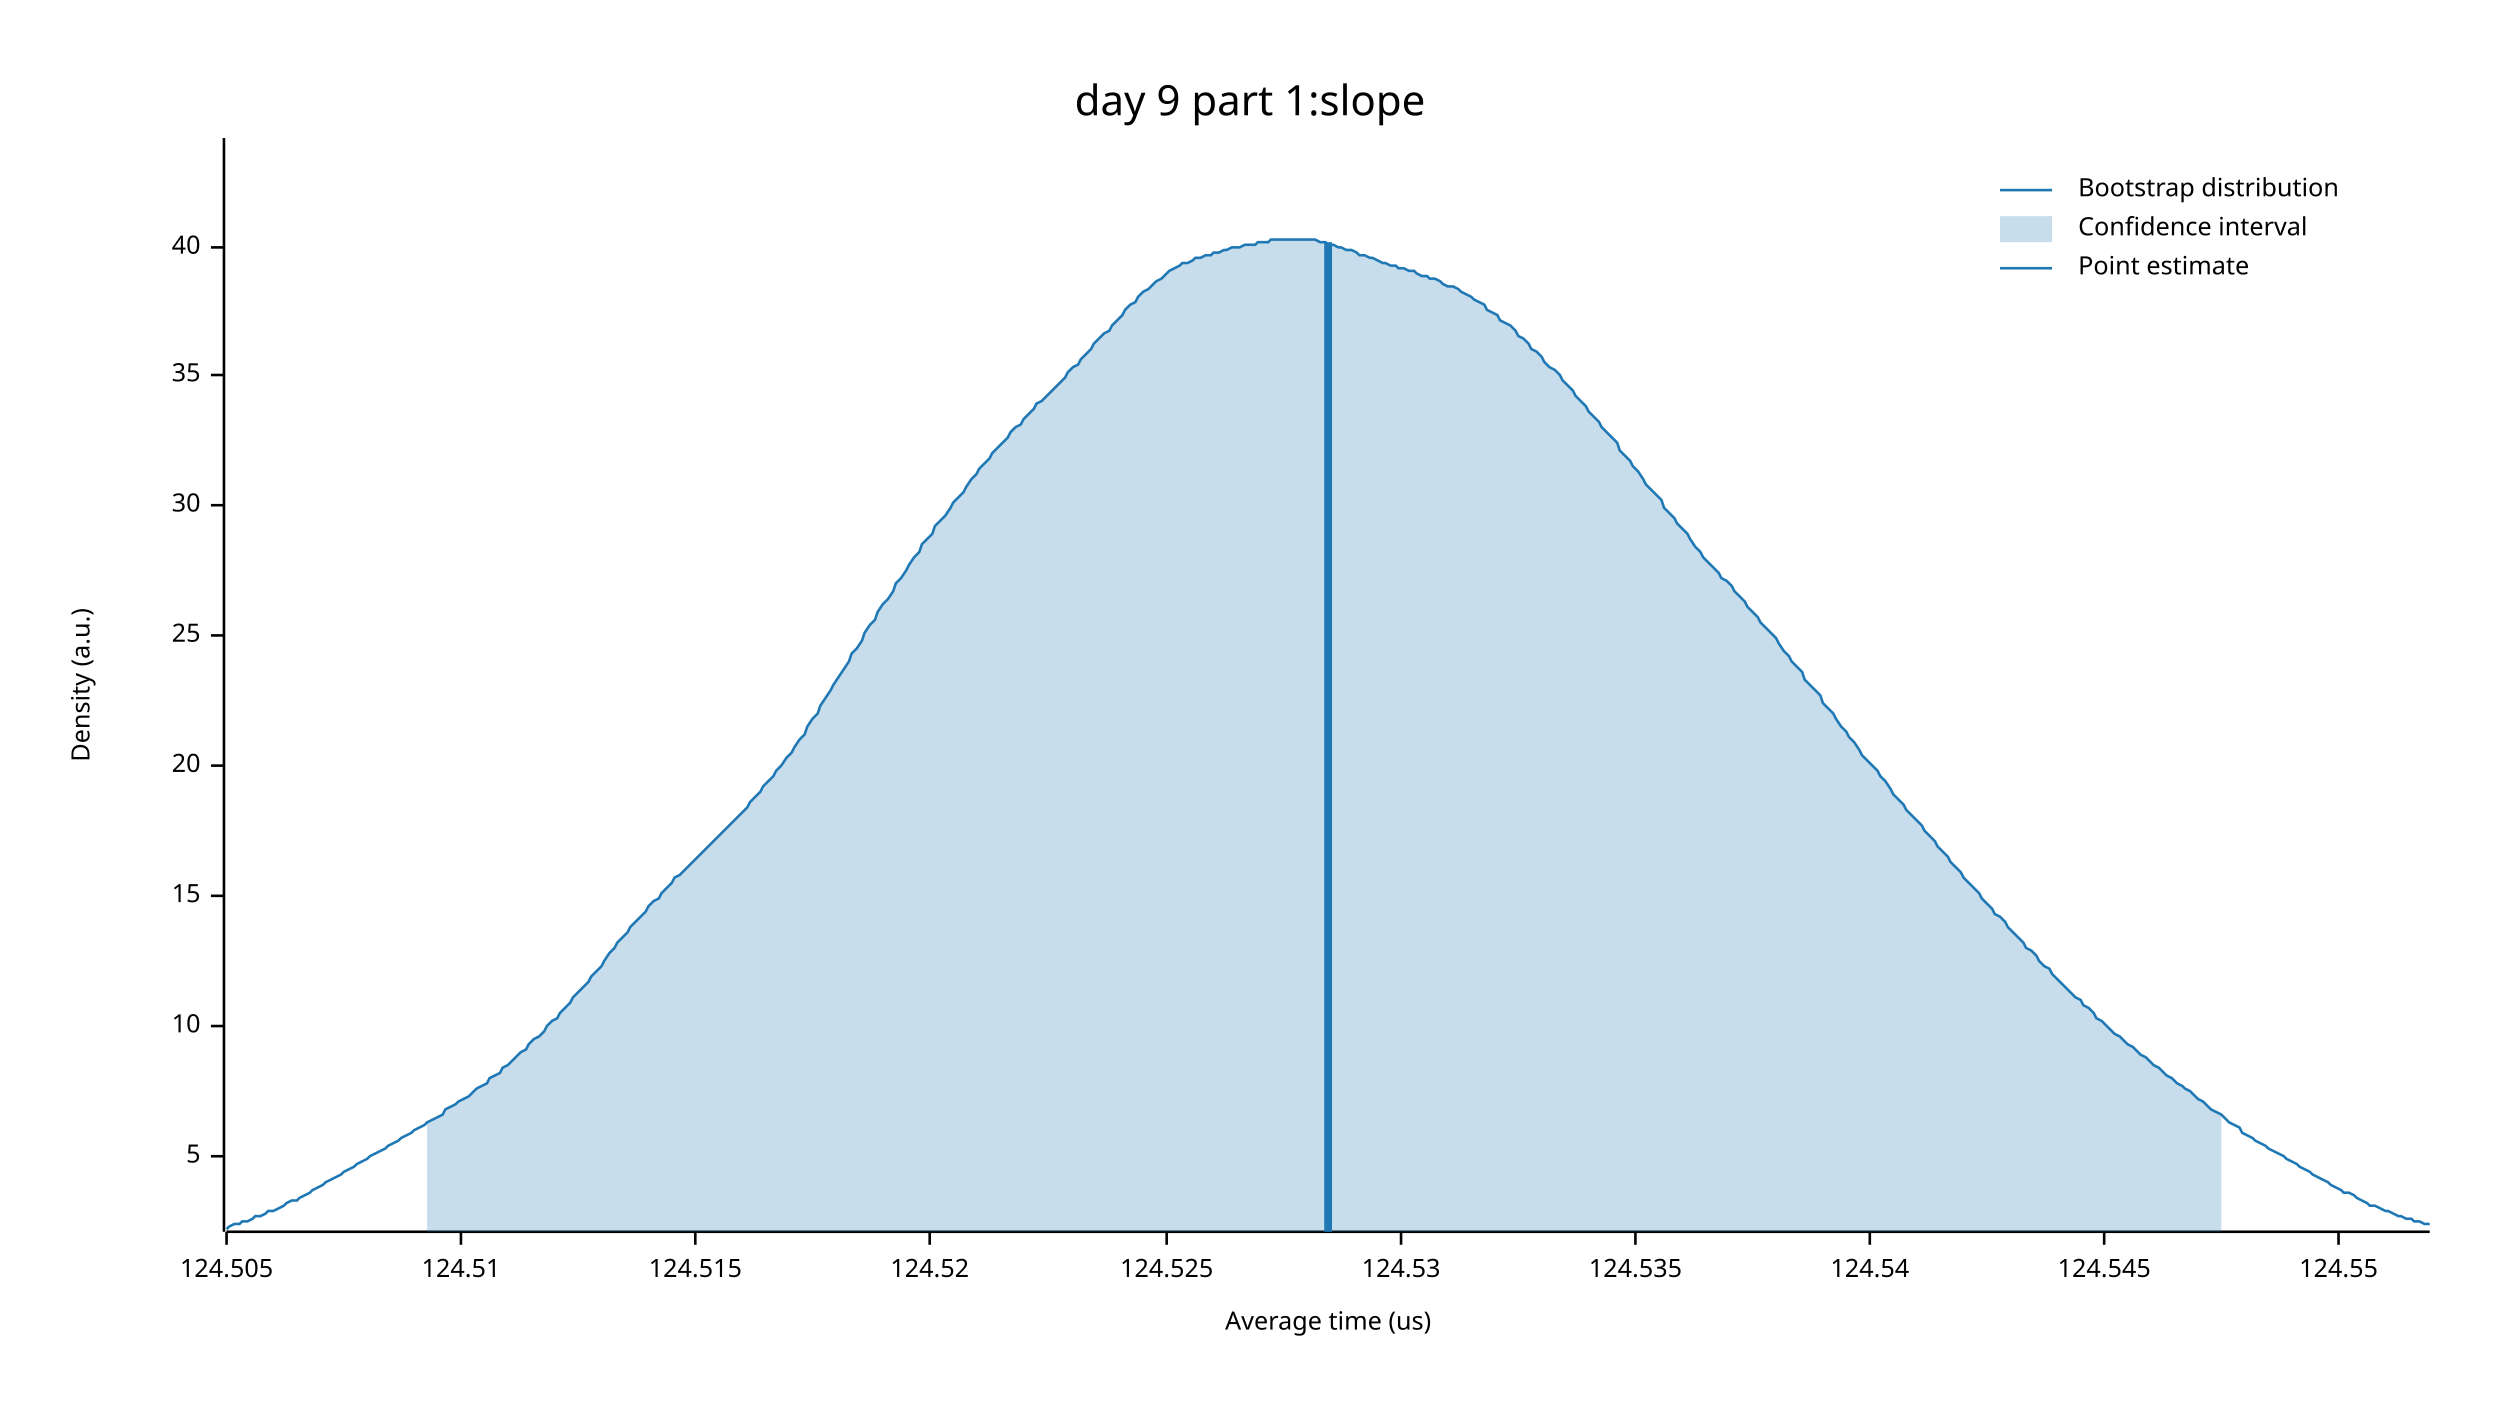
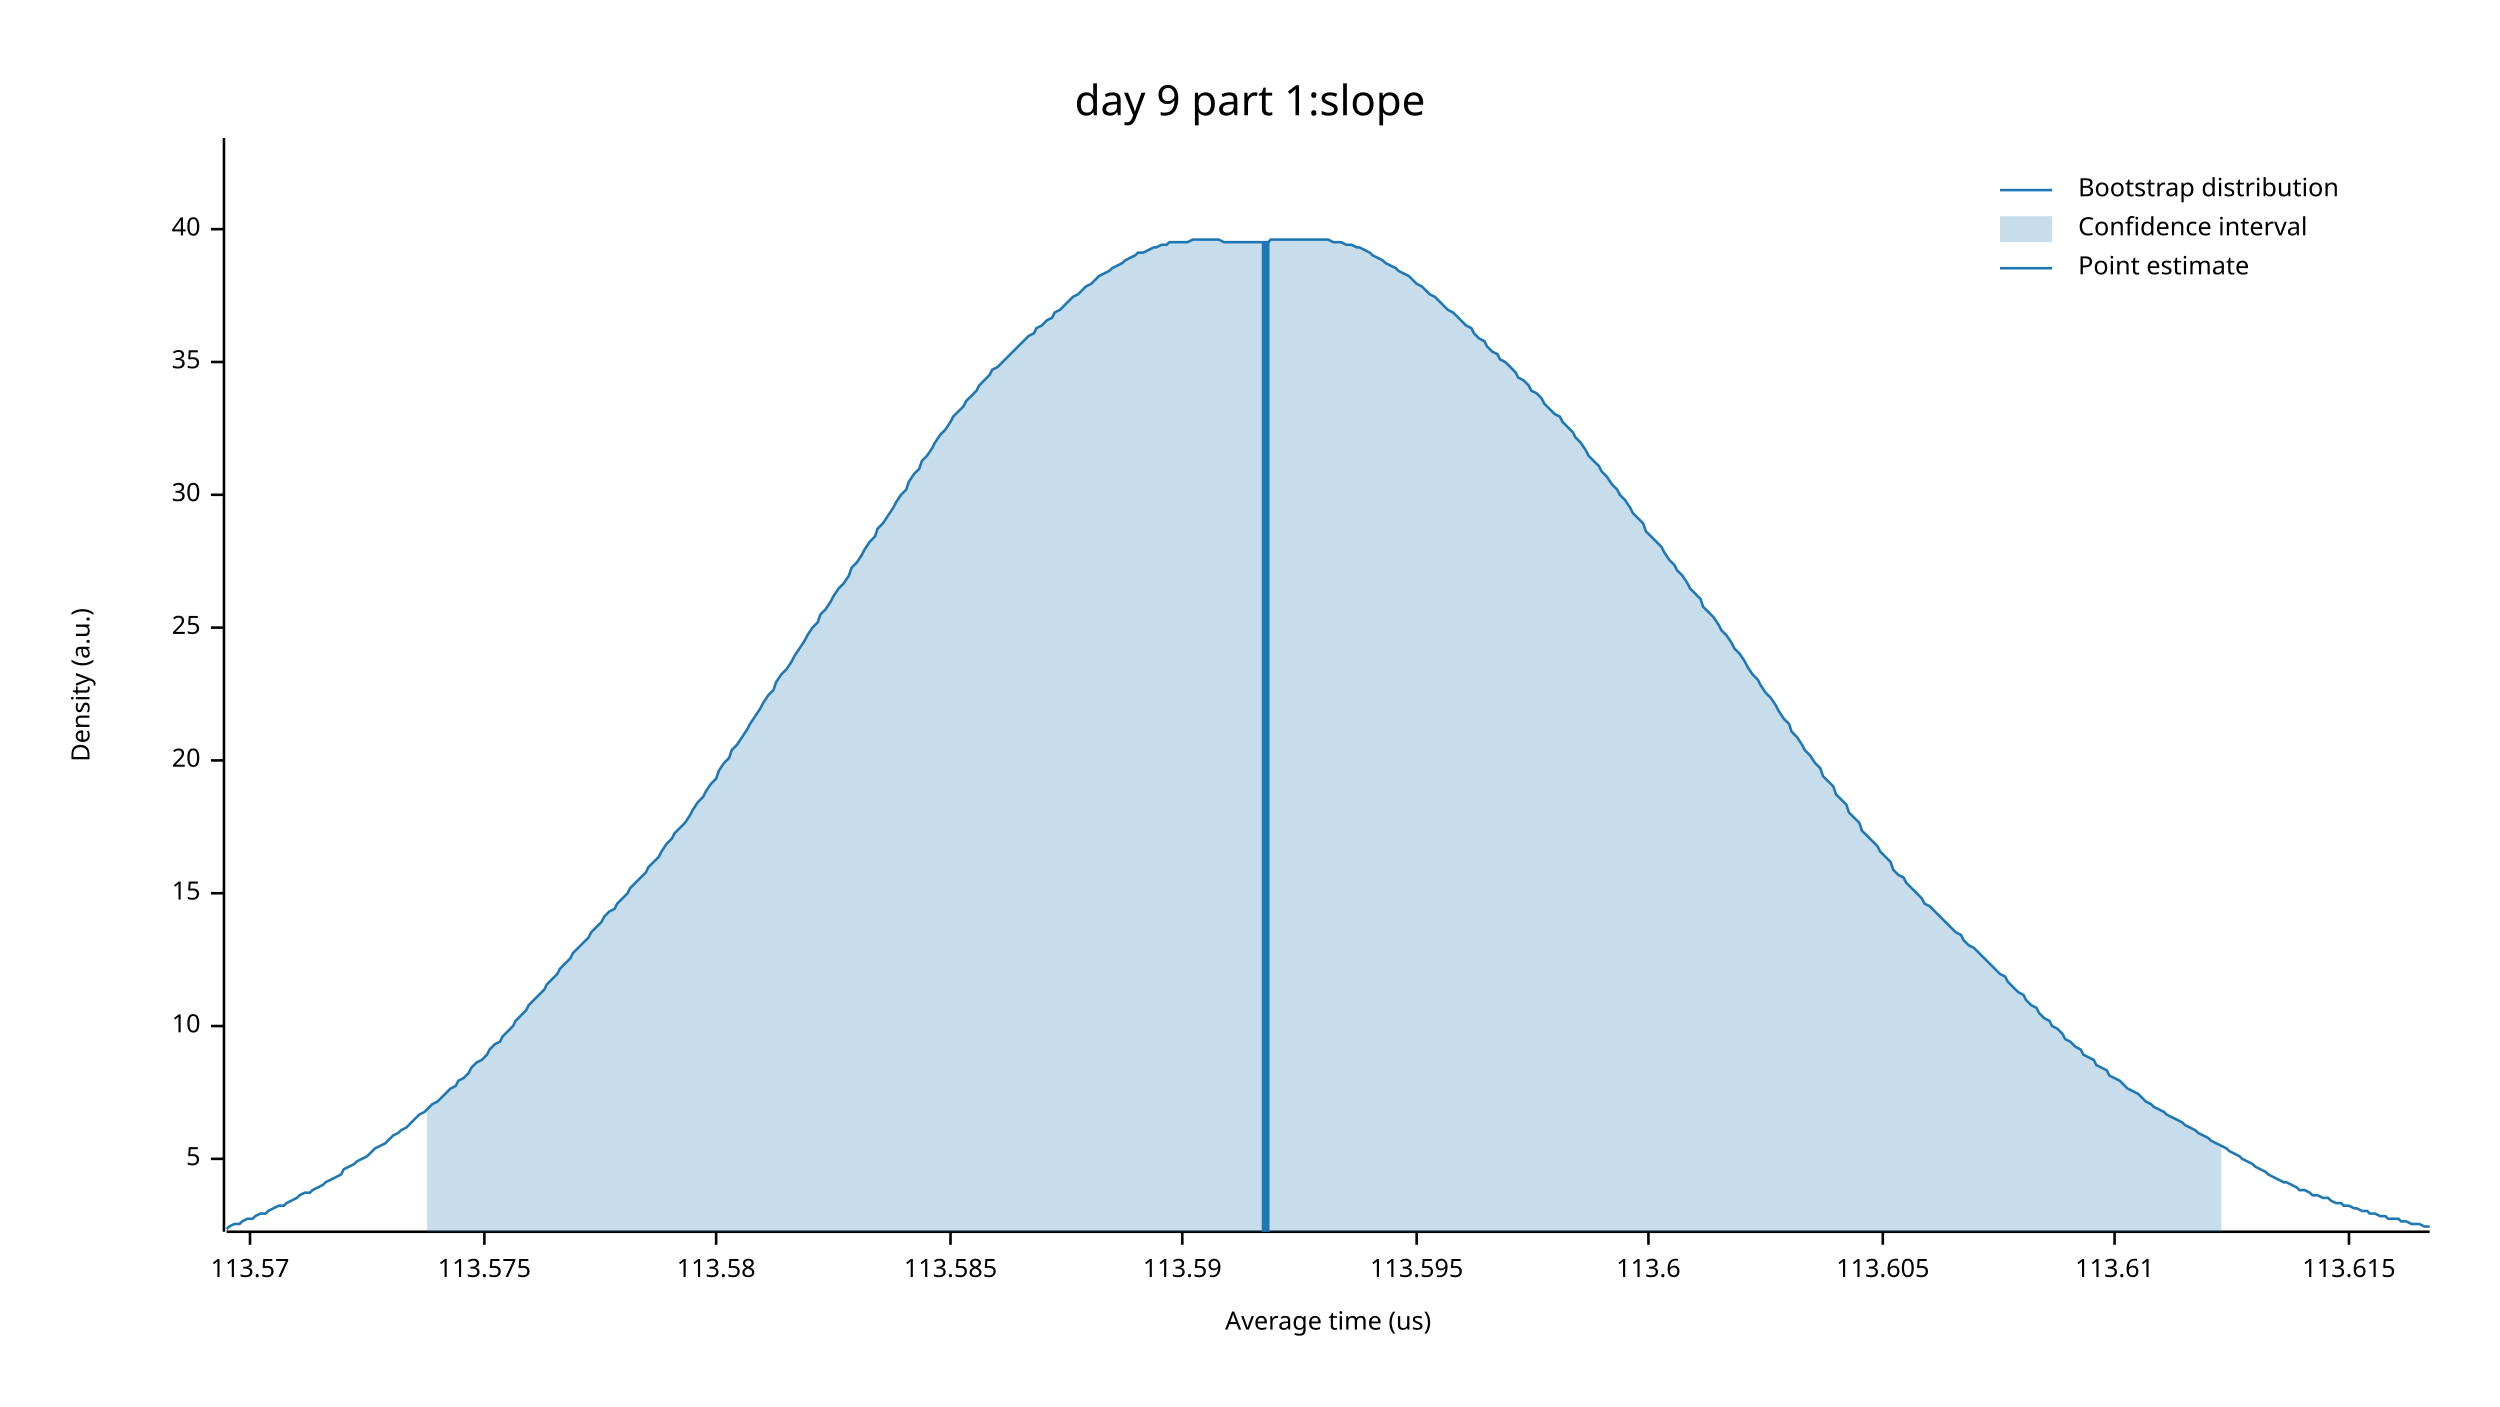
<svg xmlns="http://www.w3.org/2000/svg" width="960" height="540" viewBox="0 0 960 540">
  <text x="480" y="32" dy="0.76em" text-anchor="middle" font-family="sans-serif" font-size="16.129" opacity="1" fill="#000000">
day 9 part 1:slope
</text>
  <text x="27" y="263" dy="0.76em" text-anchor="middle" font-family="sans-serif" font-size="9.677" opacity="1" fill="#000000" transform="rotate(270, 27, 263)">
Density (a.u.)
</text>
  <text x="510" y="513" dy="-0.5ex" text-anchor="middle" font-family="sans-serif" font-size="9.677" opacity="1" fill="#000000">
Average time (us)
</text>
  <polyline fill="none" opacity="1" stroke="#000000" stroke-width="1" points="86,53 86,473 " />
-   <text x="77" y="444" dy="0.5ex" text-anchor="end" font-family="sans-serif" font-size="9.677" opacity="1" fill="#000000">
+   <text x="77" y="445" dy="0.5ex" text-anchor="end" font-family="sans-serif" font-size="9.677" opacity="1" fill="#000000">
5
</text>
-   <polyline fill="none" opacity="1" stroke="#000000" stroke-width="1" points="81,444 86,444 " />
+   <polyline fill="none" opacity="1" stroke="#000000" stroke-width="1" points="81,445 86,445 " />
  <text x="77" y="394" dy="0.5ex" text-anchor="end" font-family="sans-serif" font-size="9.677" opacity="1" fill="#000000">
10
</text>
  <polyline fill="none" opacity="1" stroke="#000000" stroke-width="1" points="81,394 86,394 " />
-   <text x="77" y="344" dy="0.5ex" text-anchor="end" font-family="sans-serif" font-size="9.677" opacity="1" fill="#000000">
+   <text x="77" y="343" dy="0.5ex" text-anchor="end" font-family="sans-serif" font-size="9.677" opacity="1" fill="#000000">
15
</text>
-   <polyline fill="none" opacity="1" stroke="#000000" stroke-width="1" points="81,344 86,344 " />
-   <text x="77" y="294" dy="0.5ex" text-anchor="end" font-family="sans-serif" font-size="9.677" opacity="1" fill="#000000">
+   <polyline fill="none" opacity="1" stroke="#000000" stroke-width="1" points="81,343 86,343 " />
+   <text x="77" y="292" dy="0.5ex" text-anchor="end" font-family="sans-serif" font-size="9.677" opacity="1" fill="#000000">
20
</text>
-   <polyline fill="none" opacity="1" stroke="#000000" stroke-width="1" points="81,294 86,294 " />
-   <text x="77" y="244" dy="0.5ex" text-anchor="end" font-family="sans-serif" font-size="9.677" opacity="1" fill="#000000">
+   <polyline fill="none" opacity="1" stroke="#000000" stroke-width="1" points="81,292 86,292 " />
+   <text x="77" y="241" dy="0.5ex" text-anchor="end" font-family="sans-serif" font-size="9.677" opacity="1" fill="#000000">
25
</text>
-   <polyline fill="none" opacity="1" stroke="#000000" stroke-width="1" points="81,244 86,244 " />
-   <text x="77" y="194" dy="0.5ex" text-anchor="end" font-family="sans-serif" font-size="9.677" opacity="1" fill="#000000">
+   <polyline fill="none" opacity="1" stroke="#000000" stroke-width="1" points="81,241 86,241 " />
+   <text x="77" y="190" dy="0.5ex" text-anchor="end" font-family="sans-serif" font-size="9.677" opacity="1" fill="#000000">
30
</text>
-   <polyline fill="none" opacity="1" stroke="#000000" stroke-width="1" points="81,194 86,194 " />
-   <text x="77" y="144" dy="0.5ex" text-anchor="end" font-family="sans-serif" font-size="9.677" opacity="1" fill="#000000">
+   <polyline fill="none" opacity="1" stroke="#000000" stroke-width="1" points="81,190 86,190 " />
+   <text x="77" y="139" dy="0.5ex" text-anchor="end" font-family="sans-serif" font-size="9.677" opacity="1" fill="#000000">
35
</text>
-   <polyline fill="none" opacity="1" stroke="#000000" stroke-width="1" points="81,144 86,144 " />
-   <text x="77" y="95" dy="0.5ex" text-anchor="end" font-family="sans-serif" font-size="9.677" opacity="1" fill="#000000">
+   <polyline fill="none" opacity="1" stroke="#000000" stroke-width="1" points="81,139 86,139 " />
+   <text x="77" y="88" dy="0.5ex" text-anchor="end" font-family="sans-serif" font-size="9.677" opacity="1" fill="#000000">
40
</text>
-   <polyline fill="none" opacity="1" stroke="#000000" stroke-width="1" points="81,95 86,95 " />
+   <polyline fill="none" opacity="1" stroke="#000000" stroke-width="1" points="81,88 86,88 " />
  <polyline fill="none" opacity="1" stroke="#000000" stroke-width="1" points="87,473 933,473 " />
-   <text x="87" y="483" dy="0.76em" text-anchor="middle" font-family="sans-serif" font-size="9.677" opacity="1" fill="#000000">
- 124.505
+   <text x="96" y="483" dy="0.76em" text-anchor="middle" font-family="sans-serif" font-size="9.677" opacity="1" fill="#000000">
+ 113.57
</text>
-   <polyline fill="none" opacity="1" stroke="#000000" stroke-width="1" points="87,473 87,478 " />
-   <text x="177" y="483" dy="0.76em" text-anchor="middle" font-family="sans-serif" font-size="9.677" opacity="1" fill="#000000">
- 124.51
+   <polyline fill="none" opacity="1" stroke="#000000" stroke-width="1" points="96,473 96,478 " />
+   <text x="186" y="483" dy="0.76em" text-anchor="middle" font-family="sans-serif" font-size="9.677" opacity="1" fill="#000000">
+ 113.575
</text>
-   <polyline fill="none" opacity="1" stroke="#000000" stroke-width="1" points="177,473 177,478 " />
-   <text x="267" y="483" dy="0.76em" text-anchor="middle" font-family="sans-serif" font-size="9.677" opacity="1" fill="#000000">
- 124.515
+   <polyline fill="none" opacity="1" stroke="#000000" stroke-width="1" points="186,473 186,478 " />
+   <text x="275" y="483" dy="0.76em" text-anchor="middle" font-family="sans-serif" font-size="9.677" opacity="1" fill="#000000">
+ 113.58
</text>
-   <polyline fill="none" opacity="1" stroke="#000000" stroke-width="1" points="267,473 267,478 " />
-   <text x="357" y="483" dy="0.76em" text-anchor="middle" font-family="sans-serif" font-size="9.677" opacity="1" fill="#000000">
- 124.52
+   <polyline fill="none" opacity="1" stroke="#000000" stroke-width="1" points="275,473 275,478 " />
+   <text x="365" y="483" dy="0.76em" text-anchor="middle" font-family="sans-serif" font-size="9.677" opacity="1" fill="#000000">
+ 113.585
</text>
-   <polyline fill="none" opacity="1" stroke="#000000" stroke-width="1" points="357,473 357,478 " />
-   <text x="448" y="483" dy="0.76em" text-anchor="middle" font-family="sans-serif" font-size="9.677" opacity="1" fill="#000000">
- 124.525
+   <polyline fill="none" opacity="1" stroke="#000000" stroke-width="1" points="365,473 365,478 " />
+   <text x="454" y="483" dy="0.76em" text-anchor="middle" font-family="sans-serif" font-size="9.677" opacity="1" fill="#000000">
+ 113.59
</text>
-   <polyline fill="none" opacity="1" stroke="#000000" stroke-width="1" points="448,473 448,478 " />
-   <text x="538" y="483" dy="0.76em" text-anchor="middle" font-family="sans-serif" font-size="9.677" opacity="1" fill="#000000">
- 124.53
+   <polyline fill="none" opacity="1" stroke="#000000" stroke-width="1" points="454,473 454,478 " />
+   <text x="544" y="483" dy="0.76em" text-anchor="middle" font-family="sans-serif" font-size="9.677" opacity="1" fill="#000000">
+ 113.595
</text>
-   <polyline fill="none" opacity="1" stroke="#000000" stroke-width="1" points="538,473 538,478 " />
-   <text x="628" y="483" dy="0.76em" text-anchor="middle" font-family="sans-serif" font-size="9.677" opacity="1" fill="#000000">
- 124.535
+   <polyline fill="none" opacity="1" stroke="#000000" stroke-width="1" points="544,473 544,478 " />
+   <text x="633" y="483" dy="0.76em" text-anchor="middle" font-family="sans-serif" font-size="9.677" opacity="1" fill="#000000">
+ 113.6
</text>
-   <polyline fill="none" opacity="1" stroke="#000000" stroke-width="1" points="628,473 628,478 " />
-   <text x="718" y="483" dy="0.76em" text-anchor="middle" font-family="sans-serif" font-size="9.677" opacity="1" fill="#000000">
- 124.54
+   <polyline fill="none" opacity="1" stroke="#000000" stroke-width="1" points="633,473 633,478 " />
+   <text x="723" y="483" dy="0.76em" text-anchor="middle" font-family="sans-serif" font-size="9.677" opacity="1" fill="#000000">
+ 113.605
</text>
-   <polyline fill="none" opacity="1" stroke="#000000" stroke-width="1" points="718,473 718,478 " />
-   <text x="808" y="483" dy="0.76em" text-anchor="middle" font-family="sans-serif" font-size="9.677" opacity="1" fill="#000000">
- 124.545
+   <polyline fill="none" opacity="1" stroke="#000000" stroke-width="1" points="723,473 723,478 " />
+   <text x="812" y="483" dy="0.76em" text-anchor="middle" font-family="sans-serif" font-size="9.677" opacity="1" fill="#000000">
+ 113.61
</text>
-   <polyline fill="none" opacity="1" stroke="#000000" stroke-width="1" points="808,473 808,478 " />
-   <text x="898" y="483" dy="0.76em" text-anchor="middle" font-family="sans-serif" font-size="9.677" opacity="1" fill="#000000">
- 124.55
+   <polyline fill="none" opacity="1" stroke="#000000" stroke-width="1" points="812,473 812,478 " />
+   <text x="902" y="483" dy="0.76em" text-anchor="middle" font-family="sans-serif" font-size="9.677" opacity="1" fill="#000000">
+ 113.615
</text>
-   <polyline fill="none" opacity="1" stroke="#000000" stroke-width="1" points="898,473 898,478 " />
-   <polyline fill="none" opacity="1" stroke="#1F78B4" stroke-width="1" points="87,472 88,471 90,470 92,470 93,469 95,469 97,468 98,467 100,467 102,466 103,465 105,465 107,464 109,463 110,462 112,461 114,461 115,460 117,459 119,458 120,457 122,456 124,455 125,454 127,453 129,452 131,451 132,450 134,449 136,448 137,447 139,446 141,445 142,444 144,443 146,442 148,441 149,440 151,439 153,438 154,437 156,436 158,435 159,434 161,433 163,432 164,431 166,430 168,429 170,428 171,426 173,425 175,424 176,423 178,422 180,421 181,420 183,418 185,417 187,416 188,414 190,413 192,412 193,410 195,409 197,407 198,406 200,404 202,403 203,401 205,399 207,398 209,396 210,394 212,392 214,391 215,389 217,387 219,385 220,383 222,381 224,379 226,377 227,375 229,373 231,371 232,369 234,366 236,364 237,362 239,360 241,358 242,356 244,354 246,352 248,350 249,348 251,346 253,345 254,343 256,341 258,339 259,337 261,336 263,334 265,332 266,331 268,329 270,327 271,326 273,324 275,322 276,321 278,319 280,317 281,316 283,314 285,312 287,310 288,308 290,306 292,304 293,302 295,300 297,298 298,296 300,294 302,291 304,289 305,287 307,284 309,282 310,279 312,276 314,274 315,271 317,268 319,265 320,263 322,260 324,257 326,254 327,251 329,249 331,246 332,243 334,240 336,238 337,235 339,232 341,230 343,227 344,224 346,222 348,219 349,217 351,214 353,212 354,209 356,207 358,205 359,202 361,200 363,198 365,195 366,193 368,191 370,189 371,187 373,184 375,182 376,180 378,178 380,176 381,174 383,172 385,170 387,168 388,166 390,164 392,163 393,161 395,159 397,157 398,155 400,154 402,152 404,150 405,149 407,147 409,145 410,143 412,141 414,140 415,138 417,136 419,134 420,132 422,130 424,128 426,127 427,125 429,123 431,121 432,119 434,117 436,116 437,114 439,112 441,111 443,109 444,108 446,107 448,105 449,104 451,103 453,102 454,101 456,101 458,100 459,99 461,99 463,98 465,98 466,97 468,97 470,96 471,96 473,95 475,95 476,95 478,94 480,94 482,94 483,93 485,93 487,93 488,92 490,92 492,92 493,92 495,92 497,92 498,92 500,92 502,92 504,92 505,92 507,93 509,93 510,94 512,94 514,95 515,95 517,96 519,96 521,97 522,98 524,98 526,99 527,99 529,100 531,101 532,101 534,102 536,102 537,103 539,103 541,104 543,104 544,105 546,106 548,106 549,107 551,107 553,108 554,109 556,110 558,110 560,111 561,112 563,113 565,114 566,115 568,116 570,117 571,119 573,120 575,121 576,123 578,124 580,125 582,127 583,129 585,130 587,132 588,134 590,135 592,137 593,139 595,141 597,142 599,144 600,146 602,148 604,150 605,152 607,154 609,156 610,158 612,160 614,162 615,164 617,166 619,168 621,170 622,173 624,175 626,177 627,179 629,181 631,184 632,186 634,188 636,190 638,192 639,195 641,197 643,199 644,201 646,203 648,205 649,207 651,210 653,212 654,214 656,216 658,218 660,220 661,222 663,223 665,225 666,227 668,229 670,231 671,233 673,235 675,237 676,239 678,241 680,243 682,245 683,247 685,250 687,252 688,254 690,256 692,258 693,261 695,263 697,265 699,267 700,270 702,272 704,274 705,276 707,279 709,281 710,283 712,285 714,288 715,290 717,292 719,294 721,296 722,298 724,300 726,303 727,305 729,307 731,309 732,311 734,313 736,315 738,317 739,319 741,321 743,323 744,325 746,327 748,329 749,331 751,333 753,335 754,337 756,339 758,341 760,343 761,345 763,347 765,349 766,351 768,352 770,354 771,356 773,358 775,360 777,362 778,364 780,365 782,367 783,369 785,371 787,372 788,374 790,376 792,378 793,379 795,381 797,383 799,384 800,386 802,387 804,389 805,391 807,392 809,394 810,395 812,397 814,398 816,400 817,401 819,402 821,404 822,405 824,406 826,408 827,409 829,410 831,412 832,413 834,414 836,416 838,417 839,418 841,419 843,421 844,422 846,423 848,425 849,426 851,427 853,428 855,430 856,431 858,432 860,433 861,435 863,436 865,437 866,438 868,439 870,440 871,441 873,442 875,443 877,444 878,445 880,446 882,447 883,448 885,449 887,450 888,451 890,452 892,453 894,454 895,455 897,456 899,457 900,458 902,458 904,459 905,460 907,461 909,462 910,463 912,463 914,464 916,465 917,465 919,466 921,467 922,467 924,468 926,468 927,469 929,469 931,470 933,470 " />
-   <polygon opacity="0.25" fill="#1F78B4" points="164,431 166,430 168,429 170,428 171,426 173,425 175,424 176,423 178,422 180,421 181,420 183,418 185,417 187,416 188,414 190,413 192,412 193,410 195,409 197,407 198,406 200,404 202,403 203,401 205,399 207,398 209,396 210,394 212,392 214,391 215,389 217,387 219,385 220,383 222,381 224,379 226,377 227,375 229,373 231,371 232,369 234,366 236,364 237,362 239,360 241,358 242,356 244,354 246,352 248,350 249,348 251,346 253,345 254,343 256,341 258,339 259,337 261,336 263,334 265,332 266,331 268,329 270,327 271,326 273,324 275,322 276,321 278,319 280,317 281,316 283,314 285,312 287,310 288,308 290,306 292,304 293,302 295,300 297,298 298,296 300,294 302,291 304,289 305,287 307,284 309,282 310,279 312,276 314,274 315,271 317,268 319,265 320,263 322,260 324,257 326,254 327,251 329,249 331,246 332,243 334,240 336,238 337,235 339,232 341,230 343,227 344,224 346,222 348,219 349,217 351,214 353,212 354,209 356,207 358,205 359,202 361,200 363,198 365,195 366,193 368,191 370,189 371,187 373,184 375,182 376,180 378,178 380,176 381,174 383,172 385,170 387,168 388,166 390,164 392,163 393,161 395,159 397,157 398,155 400,154 402,152 404,150 405,149 407,147 409,145 410,143 412,141 414,140 415,138 417,136 419,134 420,132 422,130 424,128 426,127 427,125 429,123 431,121 432,119 434,117 436,116 437,114 439,112 441,111 443,109 444,108 446,107 448,105 449,104 451,103 453,102 454,101 456,101 458,100 459,99 461,99 463,98 465,98 466,97 468,97 470,96 471,96 473,95 475,95 476,95 478,94 480,94 482,94 483,93 485,93 487,93 488,92 490,92 492,92 493,92 495,92 497,92 498,92 500,92 502,92 504,92 505,92 507,93 509,93 510,94 512,94 514,95 515,95 517,96 519,96 521,97 522,98 524,98 526,99 527,99 529,100 531,101 532,101 534,102 536,102 537,103 539,103 541,104 543,104 544,105 546,106 548,106 549,107 551,107 553,108 554,109 556,110 558,110 560,111 561,112 563,113 565,114 566,115 568,116 570,117 571,119 573,120 575,121 576,123 578,124 580,125 582,127 583,129 585,130 587,132 588,134 590,135 592,137 593,139 595,141 597,142 599,144 600,146 602,148 604,150 605,152 607,154 609,156 610,158 612,160 614,162 615,164 617,166 619,168 621,170 622,173 624,175 626,177 627,179 629,181 631,184 632,186 634,188 636,190 638,192 639,195 641,197 643,199 644,201 646,203 648,205 649,207 651,210 653,212 654,214 656,216 658,218 660,220 661,222 663,223 665,225 666,227 668,229 670,231 671,233 673,235 675,237 676,239 678,241 680,243 682,245 683,247 685,250 687,252 688,254 690,256 692,258 693,261 695,263 697,265 699,267 700,270 702,272 704,274 705,276 707,279 709,281 710,283 712,285 714,288 715,290 717,292 719,294 721,296 722,298 724,300 726,303 727,305 729,307 731,309 732,311 734,313 736,315 738,317 739,319 741,321 743,323 744,325 746,327 748,329 749,331 751,333 753,335 754,337 756,339 758,341 760,343 761,345 763,347 765,349 766,351 768,352 770,354 771,356 773,358 775,360 777,362 778,364 780,365 782,367 783,369 785,371 787,372 788,374 790,376 792,378 793,379 795,381 797,383 799,384 800,386 802,387 804,389 805,391 807,392 809,394 810,395 812,397 814,398 816,400 817,401 819,402 821,404 822,405 824,406 826,408 827,409 829,410 831,412 832,413 834,414 836,416 838,417 839,418 841,419 843,421 844,422 846,423 848,425 849,426 851,427 853,428 853,473 164,473 " />
-   <polyline fill="none" opacity="1" stroke="#1F78B4" stroke-width="3" points="510,473 510,93 " />
+   <polyline fill="none" opacity="1" stroke="#000000" stroke-width="1" points="902,473 902,478 " />
+   <polyline fill="none" opacity="1" stroke="#1F78B4" stroke-width="1" points="87,472 88,471 90,470 92,470 93,469 95,468 97,468 98,467 100,466 102,466 103,465 105,464 107,463 109,463 110,462 112,461 114,460 115,459 117,458 119,458 120,457 122,456 124,455 125,454 127,453 129,452 131,451 132,449 134,448 136,447 137,446 139,445 141,444 142,443 144,441 146,440 148,439 149,438 151,436 153,435 154,434 156,433 158,431 159,430 161,428 163,427 164,426 166,424 168,423 170,421 171,420 173,418 175,417 176,415 178,414 180,412 181,410 183,408 185,407 187,405 188,403 190,401 192,400 193,398 195,396 197,394 198,392 200,390 202,388 203,386 205,384 207,382 209,380 210,378 212,376 214,374 215,372 217,370 219,368 220,366 222,364 224,362 226,360 227,358 229,356 231,354 232,352 234,350 236,349 237,347 239,345 241,343 242,341 244,339 246,337 248,335 249,333 251,331 253,329 254,327 256,324 258,322 259,320 261,318 263,316 265,313 266,311 268,308 270,306 271,304 273,301 275,299 276,296 278,293 280,291 281,288 283,286 285,283 287,280 288,278 290,275 292,272 293,270 295,267 297,265 298,262 300,259 302,257 304,254 305,252 307,249 309,246 310,244 312,241 314,239 315,236 317,234 319,231 320,229 322,226 324,224 326,221 327,218 329,216 331,213 332,211 334,208 336,206 337,203 339,201 341,198 343,195 344,193 346,190 348,188 349,185 351,182 353,180 354,177 356,175 358,172 359,170 361,167 363,165 365,162 366,160 368,158 370,156 371,154 373,152 375,150 376,148 378,146 380,144 381,142 383,141 385,139 387,137 388,136 390,134 392,132 393,131 395,129 397,128 398,126 400,125 402,123 404,122 405,120 407,119 409,117 410,116 412,114 414,113 415,112 417,110 419,109 420,108 422,106 424,105 426,104 427,103 429,102 431,101 432,100 434,99 436,98 437,97 439,97 441,96 443,95 444,95 446,94 448,94 449,93 451,93 453,93 454,93 456,93 458,92 459,92 461,92 463,92 465,92 466,92 468,92 470,93 471,93 473,93 475,93 476,93 478,93 480,93 482,93 483,93 485,93 487,93 488,92 490,92 492,92 493,92 495,92 497,92 498,92 500,92 502,92 504,92 505,92 507,92 509,92 510,92 512,93 514,93 515,93 517,94 519,94 521,95 522,95 524,96 526,97 527,98 529,99 531,100 532,101 534,102 536,103 537,104 539,105 541,106 543,108 544,109 546,110 548,112 549,113 551,114 553,116 554,117 556,119 558,120 560,122 561,123 563,125 565,126 566,128 568,130 570,131 571,133 573,135 575,136 576,138 578,139 580,141 582,143 583,145 585,146 587,148 588,150 590,151 592,153 593,155 595,157 597,159 599,160 600,162 602,164 604,166 605,168 607,170 609,173 610,175 612,177 614,179 615,181 617,183 619,186 621,188 622,190 624,192 626,195 627,197 629,199 631,201 632,204 634,206 636,208 638,210 639,212 641,215 643,217 644,219 646,221 648,224 649,226 651,228 653,230 654,233 656,235 658,237 660,240 661,242 663,244 665,247 666,249 668,251 670,254 671,256 673,259 675,261 676,263 678,266 680,268 682,271 683,273 685,276 687,278 688,281 690,283 692,286 693,288 695,290 697,293 699,295 700,298 702,300 704,302 705,305 707,307 709,309 710,312 712,314 714,316 715,319 717,321 719,323 721,325 722,327 724,329 726,331 727,334 729,336 731,337 732,339 734,341 736,343 738,345 739,347 741,348 743,350 744,351 746,353 748,355 749,356 751,358 753,359 754,361 756,363 758,364 760,366 761,367 763,369 765,371 766,372 768,374 770,375 771,377 773,379 775,381 777,382 778,384 780,386 782,387 783,389 785,391 787,392 788,394 790,395 792,397 793,399 795,400 797,402 799,403 800,405 802,406 804,407 805,409 807,410 809,411 810,413 812,414 814,415 816,417 817,418 819,419 821,420 822,421 824,423 826,424 827,425 829,426 831,427 832,428 834,429 836,430 838,431 839,432 841,433 843,434 844,435 846,436 848,437 849,438 851,439 853,440 855,441 856,442 858,443 860,444 861,445 863,446 865,447 866,448 868,449 870,450 871,451 873,452 875,453 877,454 878,454 880,455 882,456 883,457 885,457 887,458 888,459 890,459 892,460 894,460 895,461 897,462 899,462 900,463 902,463 904,464 905,464 907,465 909,465 910,466 912,466 914,467 916,467 917,468 919,468 921,468 922,469 924,469 926,470 927,470 929,470 931,471 933,471 " />
+   <polygon opacity="0.25" fill="#1F78B4" points="164,426 166,424 168,423 170,421 171,420 173,418 175,417 176,415 178,414 180,412 181,410 183,408 185,407 187,405 188,403 190,401 192,400 193,398 195,396 197,394 198,392 200,390 202,388 203,386 205,384 207,382 209,380 210,378 212,376 214,374 215,372 217,370 219,368 220,366 222,364 224,362 226,360 227,358 229,356 231,354 232,352 234,350 236,349 237,347 239,345 241,343 242,341 244,339 246,337 248,335 249,333 251,331 253,329 254,327 256,324 258,322 259,320 261,318 263,316 265,313 266,311 268,308 270,306 271,304 273,301 275,299 276,296 278,293 280,291 281,288 283,286 285,283 287,280 288,278 290,275 292,272 293,270 295,267 297,265 298,262 300,259 302,257 304,254 305,252 307,249 309,246 310,244 312,241 314,239 315,236 317,234 319,231 320,229 322,226 324,224 326,221 327,218 329,216 331,213 332,211 334,208 336,206 337,203 339,201 341,198 343,195 344,193 346,190 348,188 349,185 351,182 353,180 354,177 356,175 358,172 359,170 361,167 363,165 365,162 366,160 368,158 370,156 371,154 373,152 375,150 376,148 378,146 380,144 381,142 383,141 385,139 387,137 388,136 390,134 392,132 393,131 395,129 397,128 398,126 400,125 402,123 404,122 405,120 407,119 409,117 410,116 412,114 414,113 415,112 417,110 419,109 420,108 422,106 424,105 426,104 427,103 429,102 431,101 432,100 434,99 436,98 437,97 439,97 441,96 443,95 444,95 446,94 448,94 449,93 451,93 453,93 454,93 456,93 458,92 459,92 461,92 463,92 465,92 466,92 468,92 470,93 471,93 473,93 475,93 476,93 478,93 480,93 482,93 483,93 485,93 487,93 488,92 490,92 492,92 493,92 495,92 497,92 498,92 500,92 502,92 504,92 505,92 507,92 509,92 510,92 512,93 514,93 515,93 517,94 519,94 521,95 522,95 524,96 526,97 527,98 529,99 531,100 532,101 534,102 536,103 537,104 539,105 541,106 543,108 544,109 546,110 548,112 549,113 551,114 553,116 554,117 556,119 558,120 560,122 561,123 563,125 565,126 566,128 568,130 570,131 571,133 573,135 575,136 576,138 578,139 580,141 582,143 583,145 585,146 587,148 588,150 590,151 592,153 593,155 595,157 597,159 599,160 600,162 602,164 604,166 605,168 607,170 609,173 610,175 612,177 614,179 615,181 617,183 619,186 621,188 622,190 624,192 626,195 627,197 629,199 631,201 632,204 634,206 636,208 638,210 639,212 641,215 643,217 644,219 646,221 648,224 649,226 651,228 653,230 654,233 656,235 658,237 660,240 661,242 663,244 665,247 666,249 668,251 670,254 671,256 673,259 675,261 676,263 678,266 680,268 682,271 683,273 685,276 687,278 688,281 690,283 692,286 693,288 695,290 697,293 699,295 700,298 702,300 704,302 705,305 707,307 709,309 710,312 712,314 714,316 715,319 717,321 719,323 721,325 722,327 724,329 726,331 727,334 729,336 731,337 732,339 734,341 736,343 738,345 739,347 741,348 743,350 744,351 746,353 748,355 749,356 751,358 753,359 754,361 756,363 758,364 760,366 761,367 763,369 765,371 766,372 768,374 770,375 771,377 773,379 775,381 777,382 778,384 780,386 782,387 783,389 785,391 787,392 788,394 790,395 792,397 793,399 795,400 797,402 799,403 800,405 802,406 804,407 805,409 807,410 809,411 810,413 812,414 814,415 816,417 817,418 819,419 821,420 822,421 824,423 826,424 827,425 829,426 831,427 832,428 834,429 836,430 838,431 839,432 841,433 843,434 844,435 846,436 848,437 849,438 851,439 853,440 853,473 164,473 " />
+   <polyline fill="none" opacity="1" stroke="#1F78B4" stroke-width="3" points="486,473 486,93 " />
  <text x="798" y="68" dy="0.76em" text-anchor="start" font-family="sans-serif" font-size="9.677" opacity="1" fill="#000000">
Bootstrap distribution
</text>
  <text x="798" y="83" dy="0.76em" text-anchor="start" font-family="sans-serif" font-size="9.677" opacity="1" fill="#000000">
Confidence interval
</text>
  <text x="798" y="98" dy="0.76em" text-anchor="start" font-family="sans-serif" font-size="9.677" opacity="1" fill="#000000">
Point estimate
</text>
  <polyline fill="none" opacity="1" stroke="#1F78B4" stroke-width="1" points="768,73 788,73 " />
  <rect x="768" y="83" width="20" height="10" opacity="0.25" fill="#1F78B4" stroke="none" />
  <polyline fill="none" opacity="1" stroke="#1F78B4" stroke-width="1" points="768,103 788,103 " />
</svg>
